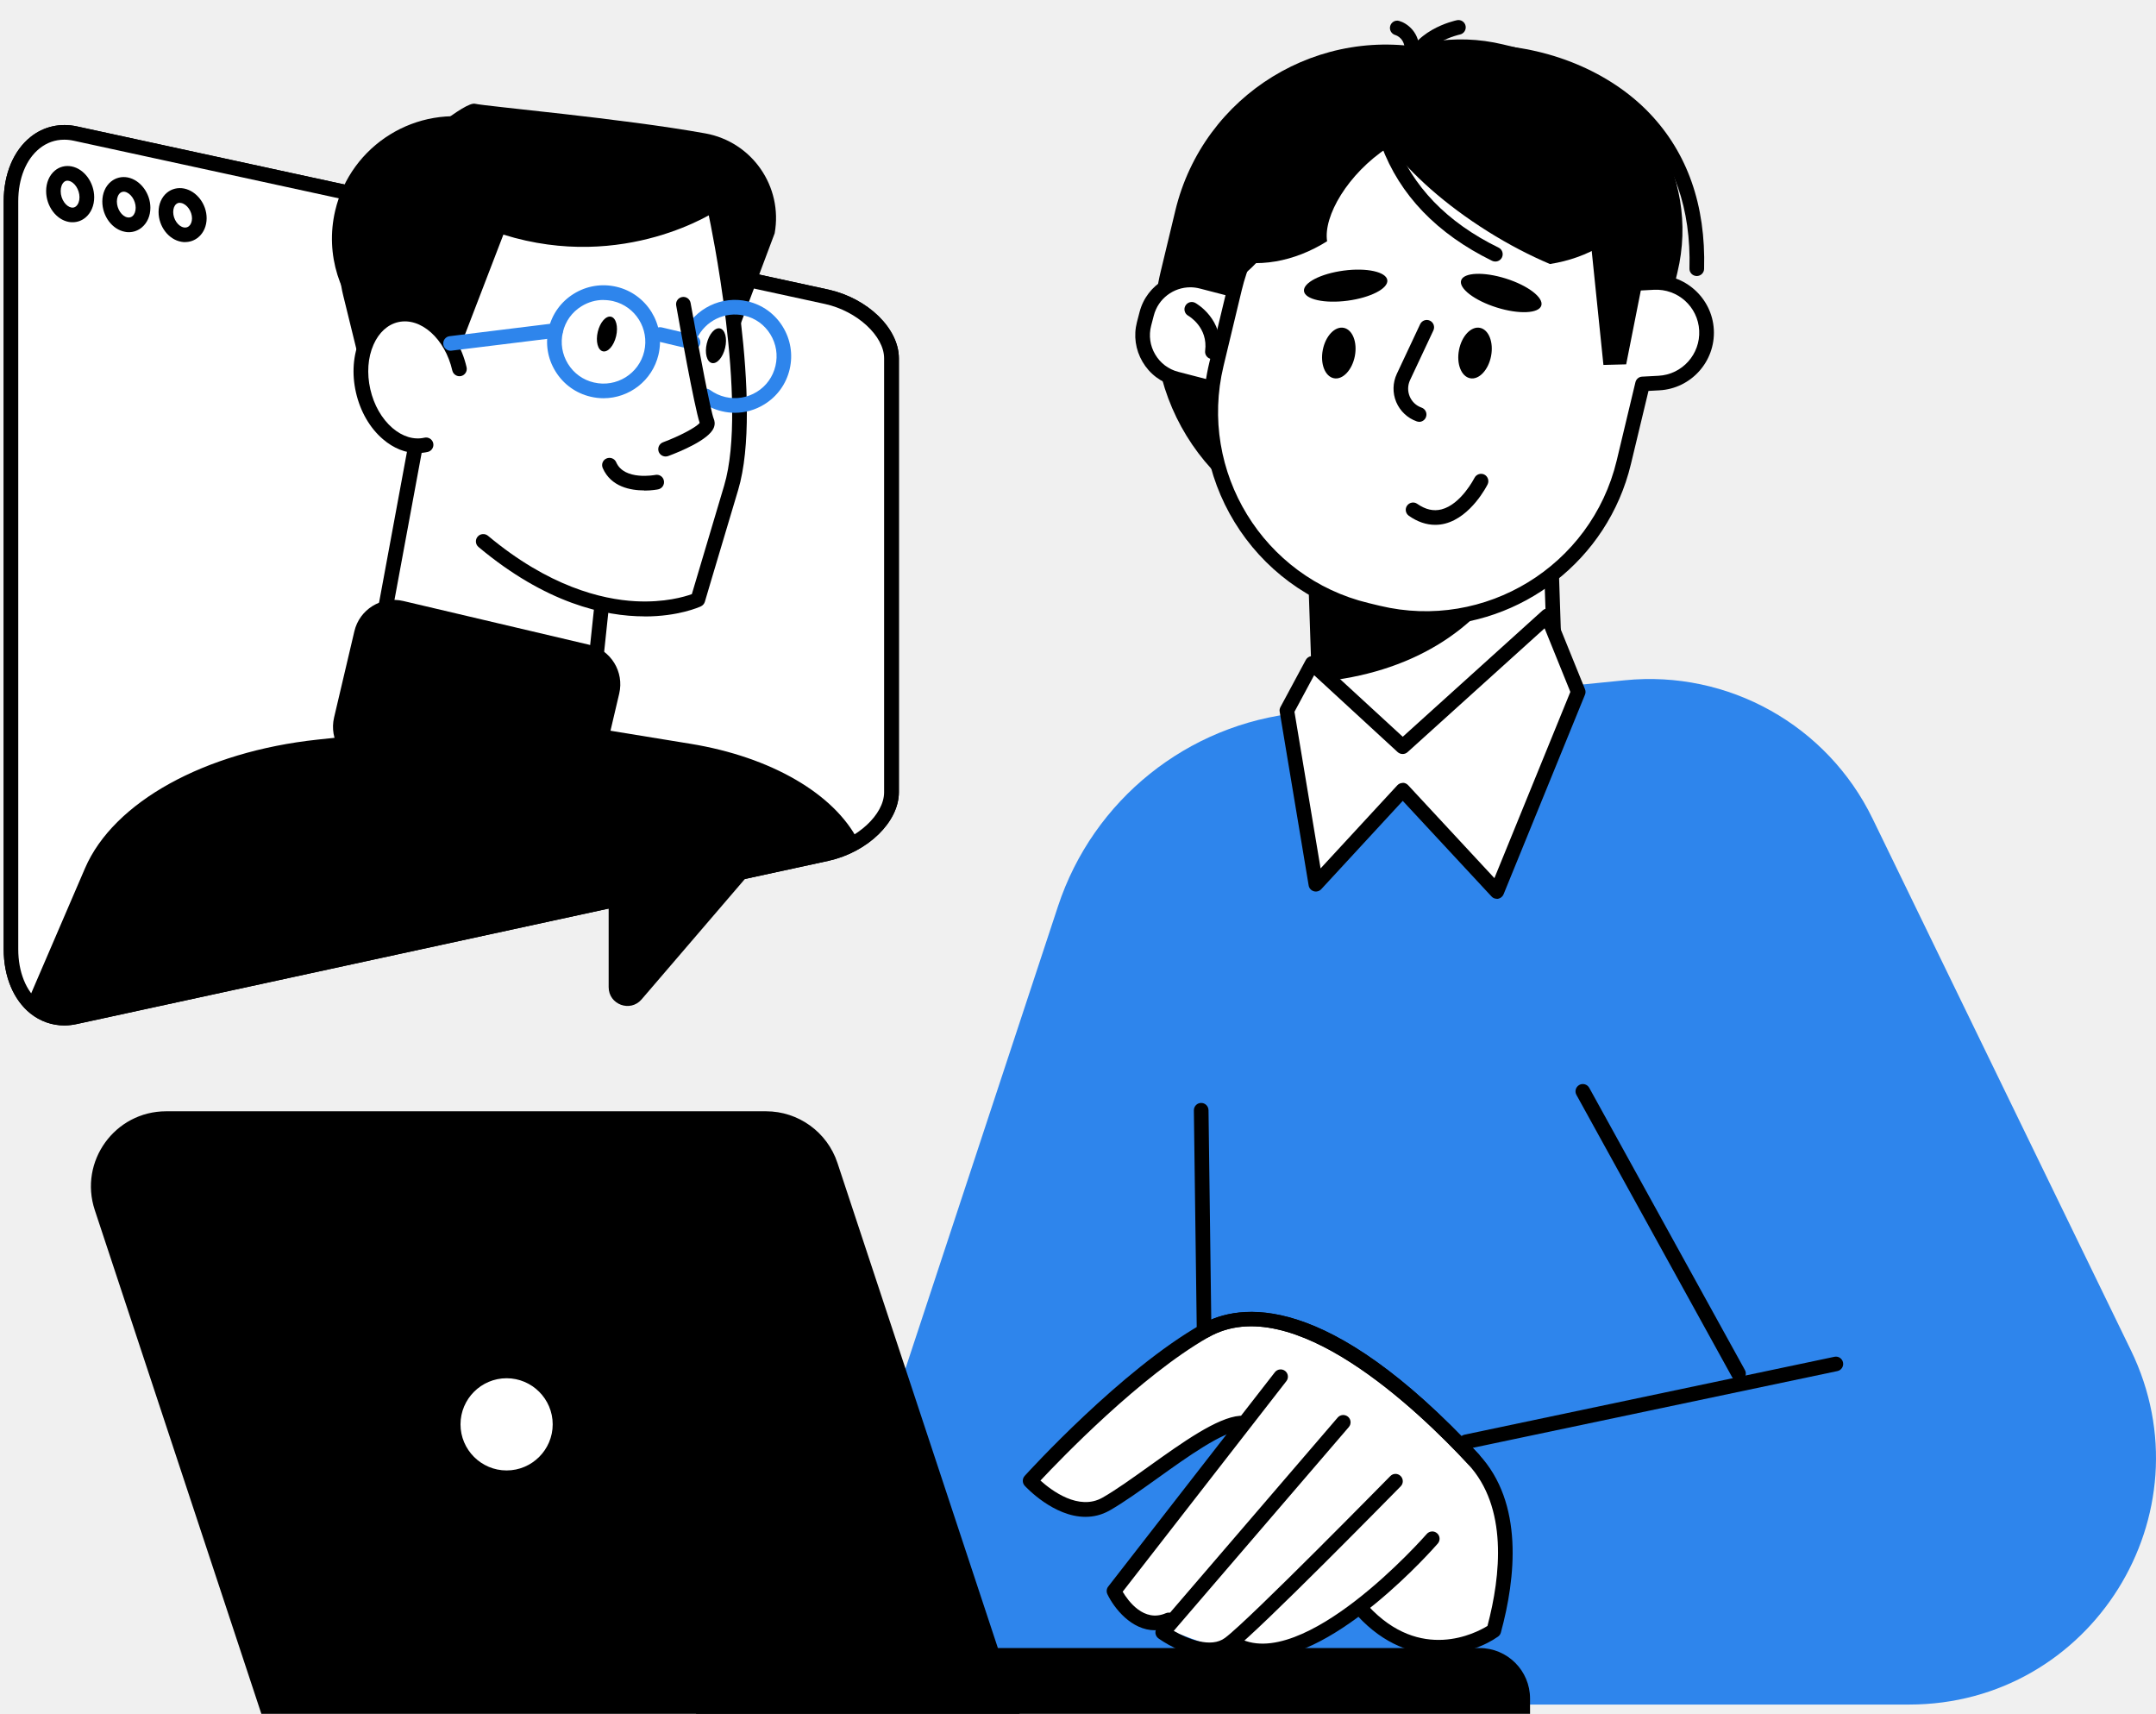
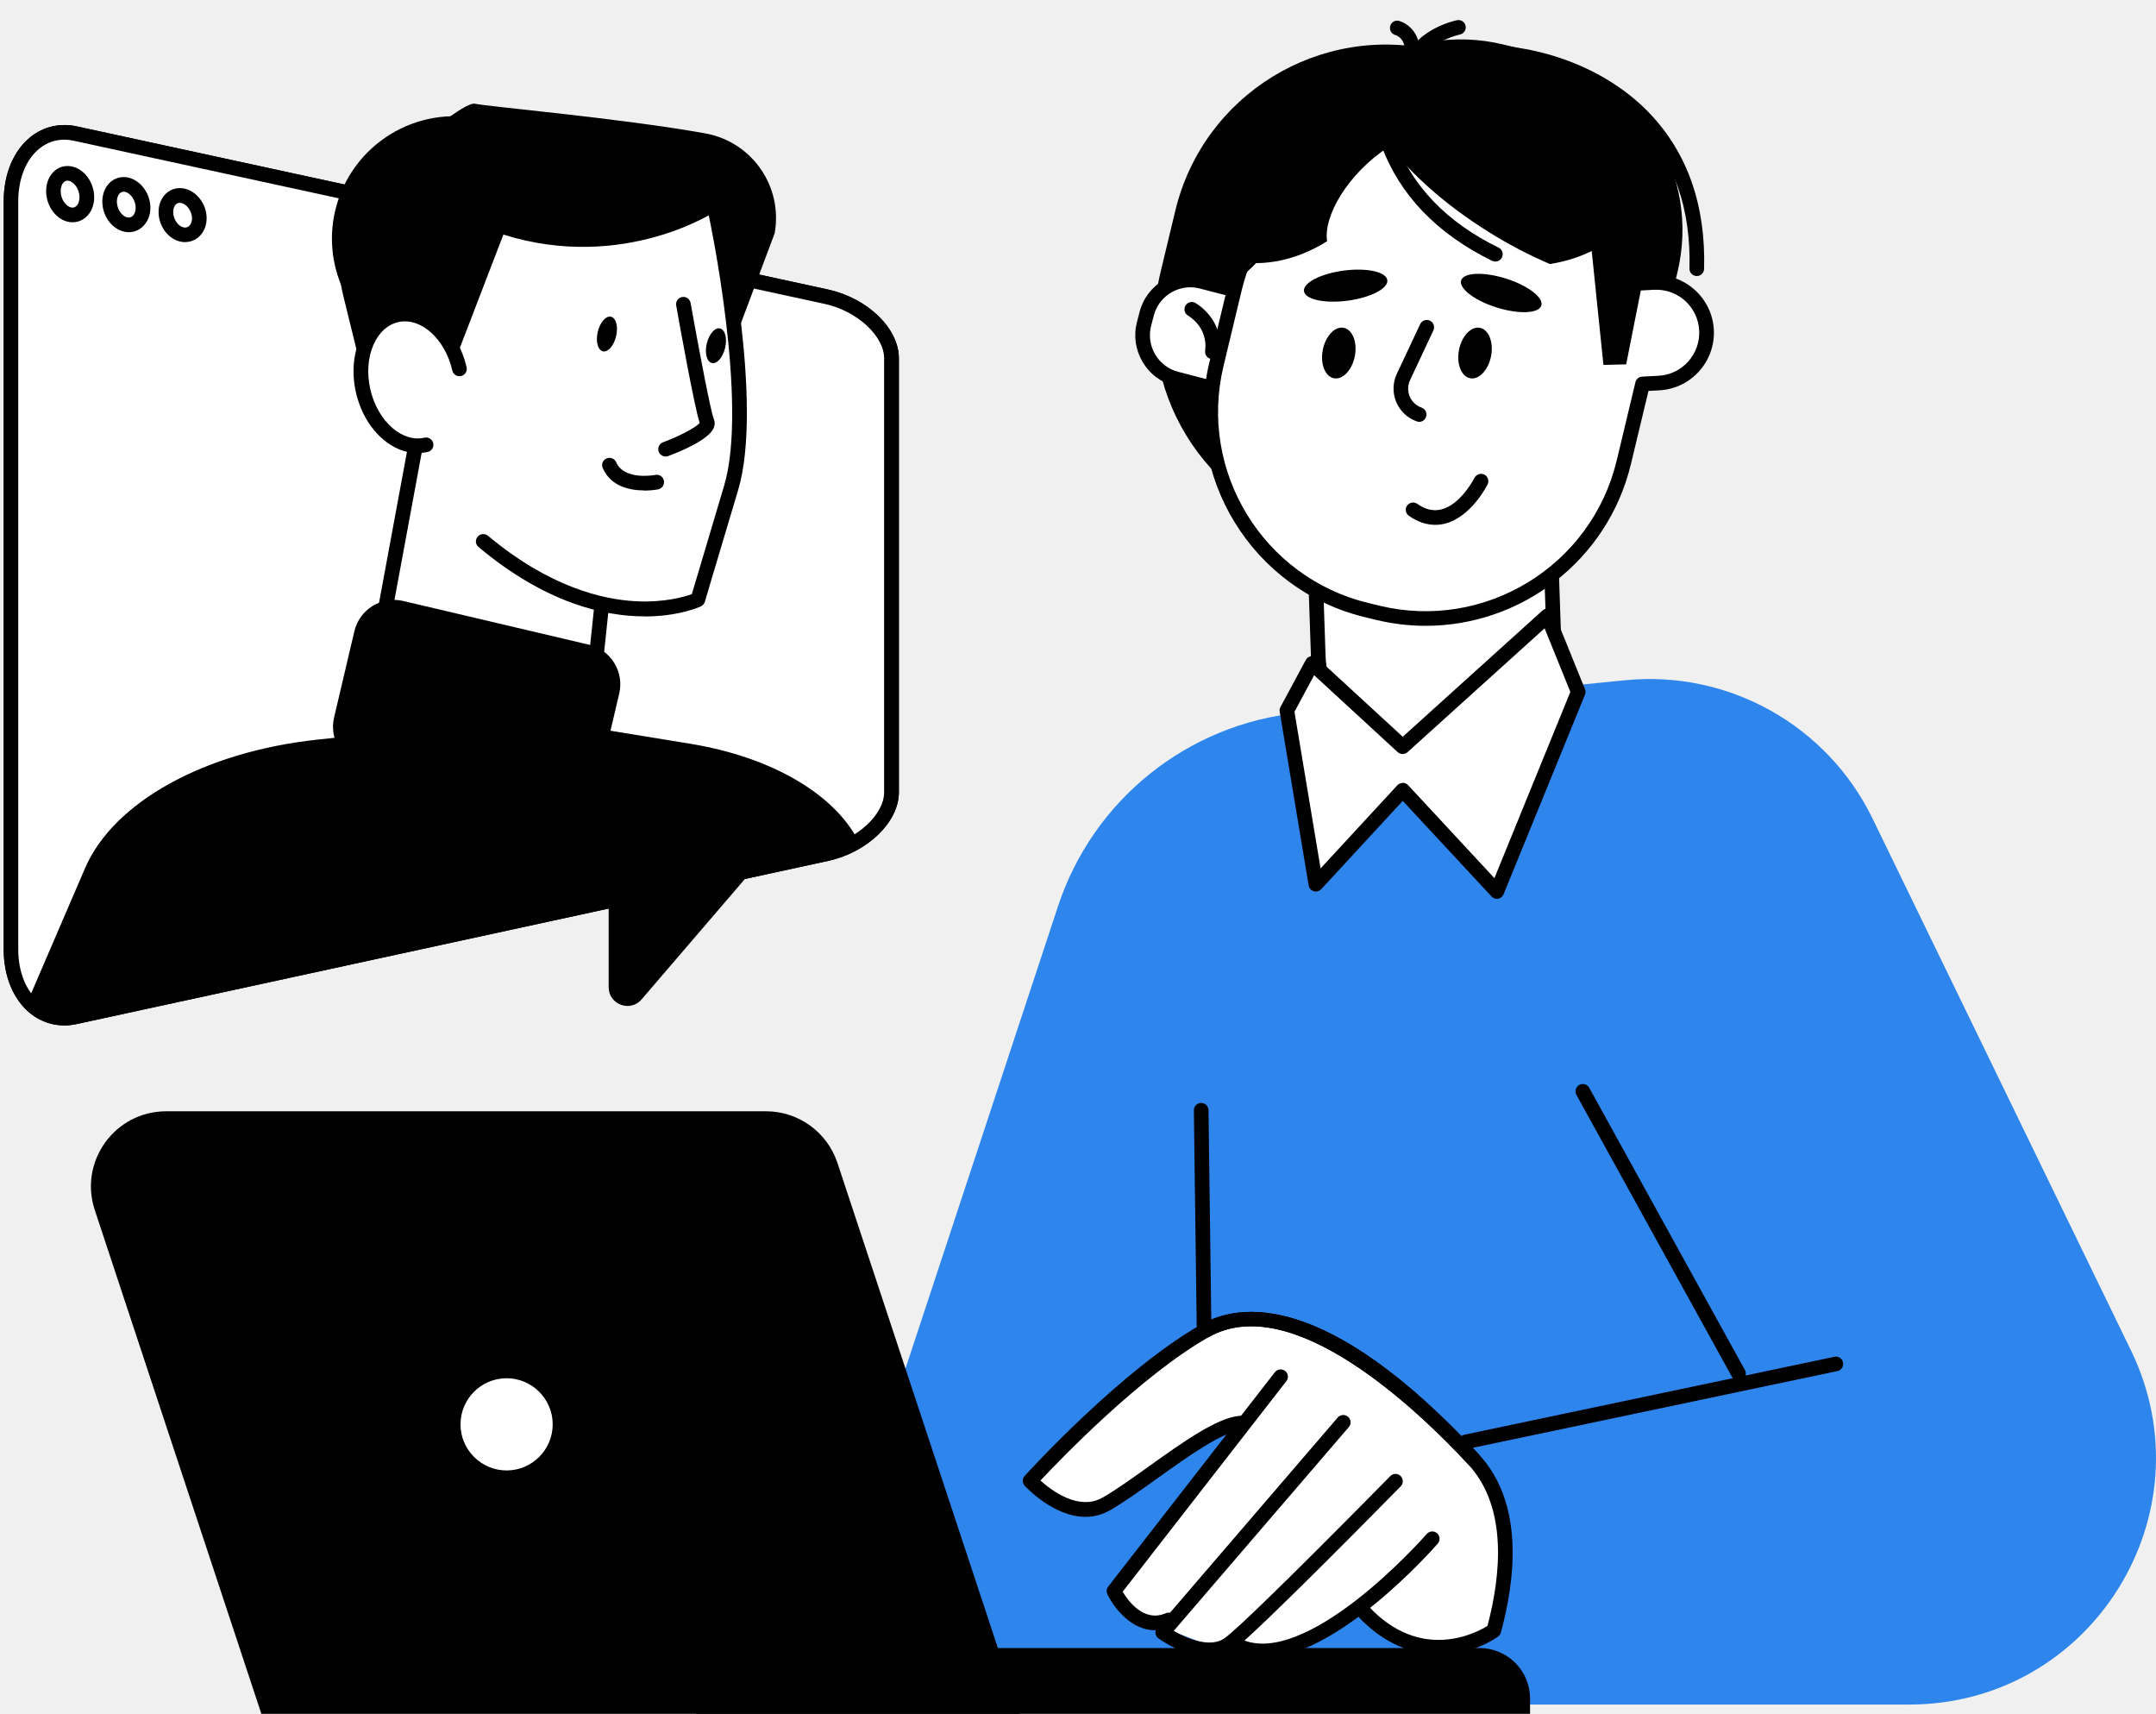
<svg xmlns="http://www.w3.org/2000/svg" width="229" height="182" viewBox="0 0 229 182" fill="none">
-   <g clip-path="url(#clip0_1_1869)">
+   <g clip-path="url(#clip0_17_86)">
    <path d="M84.402 181.005H202.79C222.124 181.005 234.782 160.77 226.335 143.387L198.897 86.931C194.071 77 183.565 71.133 172.585 72.237L137.997 75.695C126.147 76.876 116.107 84.927 112.377 96.233L84.402 181.005Z" fill="#2E85EC" />
    <path d="M128.035 152.906C127.608 152.906 127.266 152.564 127.258 152.137L126.807 117.906C126.807 117.479 127.142 117.121 127.577 117.121H127.584C128.012 117.121 128.354 117.463 128.362 117.891L128.812 152.121C128.812 152.549 128.478 152.906 128.043 152.906H128.035Z" fill="black" />
    <path d="M141.354 172.403L144.268 170.794C144.268 170.794 150.298 178.589 158.17 173.087C160.097 171.742 160.191 159.239 156.499 154.957C149.265 146.581 135.814 136.098 127.965 141.32C120.117 146.542 109.704 156.745 109.704 156.745C109.704 156.745 114.024 162.441 118.135 159.278C123.886 154.849 130.965 151.632 130.965 151.632L118.531 169.225C118.531 169.225 121.096 172.154 124.515 173.25C127.934 174.346 132.573 177.493 141.354 172.395V172.403Z" fill="white" />
    <path d="M115.283 161.073C111.918 161.073 108.996 157.942 108.841 157.771C108.569 157.475 108.569 157.017 108.841 156.721C109.253 156.263 119.106 145.469 127.584 140.644C131.664 138.32 140.911 137.022 157.074 154.429C157.369 154.74 157.346 155.237 157.035 155.525C156.724 155.82 156.227 155.797 155.94 155.486C150.609 149.743 137.243 136.937 128.361 141.996C121.165 146.091 112.664 154.926 110.512 157.219C111.67 158.26 114.576 160.475 117.109 159.029C118.516 158.229 120.225 157.001 122.043 155.704C125.61 153.155 129.294 150.52 131.71 150.342C132.138 150.318 132.511 150.629 132.542 151.057C132.573 151.484 132.254 151.857 131.827 151.888C129.853 152.036 126.185 154.654 122.953 156.97C121.103 158.291 119.355 159.542 117.886 160.382C117.016 160.879 116.145 161.073 115.298 161.073H115.283Z" fill="black" />
    <path d="M122.681 173.118C120.179 173.118 118.345 170.786 117.622 169.287C117.498 169.022 117.529 168.704 117.708 168.478L135.41 145.718C135.674 145.376 136.163 145.321 136.497 145.578C136.839 145.842 136.894 146.332 136.63 146.666L119.246 169.022C119.829 170.009 121.5 172.31 123.823 171.307C124.22 171.136 124.678 171.315 124.841 171.711C125.012 172.107 124.834 172.566 124.437 172.729C123.816 172.993 123.225 173.11 122.673 173.11L122.681 173.118Z" fill="black" />
    <path d="M128.47 175.985C125.844 175.985 123.194 174.089 123.046 173.98C122.867 173.856 122.759 173.654 122.727 173.444C122.704 173.227 122.766 173.009 122.906 172.846L142.084 150.528C142.364 150.202 142.854 150.171 143.18 150.443C143.506 150.722 143.545 151.212 143.266 151.538L124.67 173.18C126.1 174.019 128.61 175.053 130.117 173.926C132.713 171.991 147.516 156.892 147.672 156.745C147.975 156.434 148.464 156.434 148.767 156.737C149.07 157.04 149.078 157.53 148.775 157.833C148.161 158.454 133.731 173.164 131.042 175.169C130.257 175.76 129.364 175.978 128.47 175.978V175.985Z" fill="black" />
    <path d="M134.073 176.086C132.799 176.086 131.579 175.783 130.475 175.092C130.11 174.866 130.001 174.385 130.234 174.019C130.467 173.654 130.941 173.545 131.307 173.778C134.811 175.978 140.064 172.978 143.856 170.072C148.115 166.808 151.511 162.93 151.542 162.892C151.829 162.565 152.319 162.534 152.637 162.814C152.964 163.094 152.995 163.583 152.715 163.909C152.218 164.485 141.999 176.079 134.073 176.079V176.086Z" fill="black" />
    <path d="M152.855 175.682C150.135 175.682 147.034 174.672 144.175 171.571C143.88 171.253 143.903 170.763 144.221 170.476C144.532 170.18 145.03 170.204 145.317 170.522C150.865 176.529 156.756 173.421 157.991 172.659C159.413 167.282 160.167 160.039 155.932 155.486C150.601 149.743 137.236 136.937 128.354 141.996C127.981 142.205 127.507 142.081 127.297 141.708C127.087 141.335 127.211 140.861 127.584 140.651C131.664 138.328 140.911 137.03 157.074 154.437C161.869 159.597 160.991 167.577 159.413 173.366C159.367 173.537 159.258 173.693 159.11 173.794C157.781 174.734 155.497 175.69 152.855 175.69V175.682Z" fill="black" />
    <path d="M155.722 153.877C155.365 153.877 155.038 153.629 154.961 153.264C154.875 152.844 155.139 152.432 155.559 152.347L194.84 144.078C195.26 143.985 195.672 144.257 195.757 144.677C195.843 145.096 195.578 145.508 195.159 145.594L155.878 153.862C155.823 153.87 155.769 153.877 155.714 153.877H155.722Z" fill="black" />
    <path d="M154.223 80.387L151.622 80.475C145.424 80.685 140.221 75.823 140.011 69.625L139.513 54.923L164.567 54.075L165.065 68.777C165.275 74.974 160.413 80.177 154.216 80.387L154.223 80.387Z" fill="white" />
    <path d="M151.231 81.251C148.177 81.251 145.286 80.109 143.041 78.019C140.694 75.827 139.35 72.859 139.241 69.649L138.743 54.947C138.743 54.737 138.813 54.543 138.953 54.387C139.093 54.24 139.287 54.146 139.497 54.139L164.55 53.292C164.985 53.268 165.343 53.61 165.351 54.045L165.848 68.748C166.073 75.369 160.867 80.933 154.254 81.158L151.651 81.243C151.511 81.243 151.371 81.243 151.231 81.243V81.251ZM140.321 55.669L140.795 69.595C140.888 72.385 142.062 74.972 144.105 76.884C146.149 78.788 148.822 79.798 151.596 79.697L154.199 79.612C159.965 79.417 164.488 74.568 164.294 68.81L163.82 54.885L140.313 55.677L140.321 55.669Z" fill="black" />
-     <path d="M140.111 72.392L139.521 54.923L155.435 54.387L160.719 60.192C156.989 67.015 149.724 71.514 140.111 72.4V72.392Z" fill="black" />
    <path d="M157.76 6.619L152.584 5.375C140.228 2.407 127.805 10.017 124.836 22.373L123.273 28.878C120.304 41.234 127.914 53.658 140.27 56.626L145.446 57.87C157.802 60.839 170.225 53.229 173.194 40.873L174.757 34.367C177.726 22.011 170.116 9.588 157.76 6.619Z" fill="black" />
    <path d="M159.656 4.72L163.985 5.76C174.291 8.236 180.646 18.61 178.17 28.916L176.106 37.507C173.63 47.813 163.256 54.168 152.95 51.692L148.62 50.651C138.314 48.175 131.96 37.801 134.436 27.495L136.5 18.904C138.976 8.598 149.35 2.243 159.656 4.72Z" fill="black" />
    <path d="M180.224 29.311H180.201C179.773 29.296 179.431 28.946 179.447 28.511C179.618 22.177 177.807 16.994 174.07 13.085C170.122 8.959 163.96 6.426 157.58 6.317C157.153 6.317 156.811 5.952 156.818 5.524C156.818 5.097 157.207 4.747 157.611 4.763C164.395 4.88 170.969 7.592 175.196 12.013C179.229 16.233 181.188 21.797 181.001 28.557C180.993 28.977 180.644 29.311 180.224 29.311Z" fill="black" />
    <path d="M124.949 40.234L130.703 41.729C133.266 42.394 135.883 40.856 136.549 38.293L136.826 37.225C137.492 34.662 135.954 32.045 133.391 31.379L127.637 29.885C125.074 29.219 122.457 30.757 121.791 33.32L121.514 34.388C120.848 36.951 122.386 39.569 124.949 40.234Z" fill="white" />
    <path d="M131.921 42.661C131.455 42.661 130.981 42.599 130.514 42.482L124.756 40.99C123.319 40.617 122.106 39.708 121.353 38.418C120.599 37.128 120.389 35.636 120.762 34.199L121.042 33.126C121.811 30.158 124.857 28.363 127.834 29.14L133.592 30.632C136.56 31.401 138.355 34.447 137.578 37.423L137.298 38.496C136.925 39.933 136.008 41.146 134.726 41.899C133.856 42.404 132.892 42.669 131.913 42.669L131.921 42.661ZM126.435 30.507C124.648 30.507 123.016 31.704 122.549 33.515L122.27 34.587C121.998 35.628 122.153 36.709 122.697 37.633C123.241 38.558 124.111 39.218 125.145 39.483L130.903 40.975C131.936 41.247 133.024 41.091 133.949 40.547C134.874 40.003 135.534 39.133 135.799 38.099L136.078 37.027C136.638 34.882 135.34 32.691 133.203 32.132L127.445 30.64C127.111 30.554 126.769 30.507 126.435 30.507Z" fill="black" />
    <path d="M157.238 14.647L158.427 14.935C166.299 16.823 172.119 22.799 174.186 30.072L175.639 29.995C178.585 29.839 181.102 32.1 181.265 35.053C181.421 37.998 179.16 40.516 176.207 40.679L174.466 40.773C174.443 40.866 174.427 40.952 174.412 41.045L172.477 49.103C169.687 60.728 158 67.885 146.382 65.088L145.194 64.8C133.568 62.01 126.412 50.323 129.209 38.706L131.144 30.647C133.934 19.022 145.621 11.865 157.238 14.663V14.647Z" fill="white" />
    <path d="M151.433 66.456C149.708 66.456 147.952 66.254 146.196 65.834L145.007 65.546C132.985 62.656 125.557 50.533 128.447 38.512L130.382 30.453C133.273 18.432 145.395 11.003 157.417 13.894L158.606 14.181C166.26 16.023 172.399 21.773 174.753 29.264L175.593 29.218C178.942 29.031 181.856 31.634 182.035 35.007C182.213 38.38 179.618 41.27 176.245 41.449L175.095 41.511L173.23 49.274C170.767 59.539 161.559 66.456 151.433 66.456ZM152.179 14.826C142.761 14.826 134.19 21.26 131.89 30.819L129.955 38.877C127.266 50.067 134.182 61.35 145.364 64.039L146.553 64.326C157.735 67.015 169.026 60.099 171.715 48.917L173.704 40.602C173.782 40.26 174.069 40.011 174.419 39.996L176.16 39.903C178.678 39.77 180.612 37.61 180.48 35.092C180.348 32.575 178.211 30.64 175.67 30.772L174.217 30.85C173.86 30.865 173.526 30.632 173.432 30.29C171.365 23.048 165.545 17.453 158.233 15.696L157.044 15.409C155.412 15.02 153.78 14.826 152.171 14.826H152.179Z" fill="black" />
    <path d="M130.095 30.297V30.336C134.415 28.712 139.272 20.592 141.782 10.148V10.109C137.461 11.733 132.605 19.854 130.095 30.297Z" fill="black" />
    <path d="M128.774 38.123C128.774 38.123 128.704 38.123 128.673 38.123C128.245 38.069 127.95 37.68 128.004 37.253C128.331 34.766 126.287 33.569 126.202 33.523C125.829 33.313 125.697 32.839 125.906 32.466C126.116 32.093 126.582 31.961 126.955 32.163C127.08 32.233 130.009 33.896 129.543 37.455C129.489 37.843 129.155 38.131 128.774 38.131V38.123Z" fill="black" />
    <path d="M147.354 29.746C147.47 30.632 145.582 31.603 143.142 31.93C140.694 32.256 138.619 31.797 138.503 30.919C138.386 30.033 140.274 29.062 142.714 28.736C145.162 28.409 147.237 28.868 147.354 29.746Z" fill="black" />
    <path d="M163.711 32.45C163.447 33.297 161.318 33.391 158.971 32.652C156.617 31.914 154.93 30.624 155.194 29.777C155.459 28.93 157.588 28.837 159.935 29.575C162.289 30.313 163.975 31.603 163.711 32.45Z" fill="black" />
    <path d="M150.734 44.79C150.648 44.79 150.563 44.775 150.477 44.744C149.498 44.402 148.705 43.648 148.301 42.692C147.897 41.736 147.921 40.641 148.363 39.7L150.842 34.424C151.029 34.035 151.487 33.864 151.876 34.051C152.264 34.23 152.428 34.696 152.249 35.084L149.77 40.361C149.514 40.913 149.498 41.527 149.731 42.094C149.964 42.653 150.415 43.081 150.99 43.283C151.394 43.423 151.612 43.866 151.464 44.277C151.355 44.596 151.052 44.798 150.734 44.798V44.79Z" fill="black" />
    <path d="M152.435 55.732C151.495 55.732 150.563 55.413 149.646 54.776C149.296 54.527 149.203 54.046 149.451 53.696C149.7 53.346 150.182 53.253 150.531 53.502C151.417 54.115 152.257 54.31 153.104 54.092C155.186 53.564 156.6 50.766 156.616 50.743C156.81 50.362 157.276 50.207 157.657 50.393C158.038 50.588 158.193 51.054 158.007 51.435C157.937 51.575 156.266 54.885 153.492 55.6C153.135 55.693 152.785 55.732 152.435 55.732Z" fill="black" />
    <path d="M165.879 12.052C169.78 14.5 173.036 17.274 175.289 19.908C175.01 20.662 174.652 21.392 174.217 22.084C172.142 25.387 168.661 27.399 164.628 28.037C162.499 27.135 160.261 25.977 158.031 24.578C149.024 18.929 143.476 11.555 145.644 8.097C147.812 4.638 156.873 6.41 165.879 12.06V12.052Z" fill="black" />
    <path d="M132.721 16.209C129.201 19.185 127.546 23.009 127.577 26.482C128.284 26.863 129.03 27.181 129.815 27.422C133.545 28.557 137.492 27.788 140.958 25.62C140.546 22.946 143.149 18.47 147.4 15.665C156.267 9.806 143.289 7.28 132.729 16.225L132.721 16.209Z" fill="black" />
    <path d="M158.373 37.82C158.085 39.296 157.09 40.353 156.15 40.166C155.21 39.98 154.681 38.636 154.969 37.159C155.256 35.683 156.251 34.626 157.191 34.812C158.132 34.999 158.66 36.343 158.373 37.82Z" fill="black" />
    <path d="M143.904 37.82C143.616 39.296 142.621 40.353 141.681 40.166C140.741 39.98 140.212 38.636 140.5 37.159C140.788 35.683 141.782 34.626 142.722 34.812C143.663 34.999 144.191 36.343 143.904 37.82Z" fill="black" />
    <path d="M149.833 8.065C149.786 8.065 149.739 8.065 149.7 8.05C149.281 7.972 148.993 7.576 149.071 7.148C149.763 3.201 154.549 2.191 154.751 2.144C155.179 2.058 155.583 2.33 155.668 2.75C155.754 3.17 155.482 3.581 155.062 3.667C155.023 3.675 151.107 4.514 150.602 7.413C150.532 7.793 150.206 8.057 149.84 8.057L149.833 8.065Z" fill="black" />
    <path d="M149.964 6.317C149.964 6.317 149.925 6.317 149.91 6.317C149.483 6.286 149.164 5.913 149.195 5.485C149.296 4.125 148.371 3.768 148.185 3.714C147.781 3.589 147.54 3.162 147.664 2.75C147.788 2.338 148.208 2.105 148.612 2.222C149.42 2.447 150.905 3.442 150.749 5.602C150.718 6.014 150.376 6.325 149.972 6.325L149.964 6.317Z" fill="black" />
    <path d="M158.823 27.772C158.707 27.772 158.59 27.749 158.481 27.695C152.63 24.827 148.674 20.716 146.724 15.463C146.576 15.059 146.778 14.616 147.182 14.461C147.587 14.313 148.03 14.515 148.185 14.919C149.996 19.784 153.687 23.615 159.173 26.296C159.561 26.482 159.717 26.949 159.53 27.337C159.398 27.609 159.118 27.772 158.831 27.772H158.823Z" fill="black" />
    <path d="M175.53 24.532L172.725 38.69L170.308 38.752L168.506 21.229L175.53 24.532Z" fill="black" />
    <path d="M136.684 75.439L139.761 93.894L148.993 83.901L158.986 94.664L167.635 73.465L164.364 65.391L148.993 79.285L139.381 70.442L136.684 75.439Z" fill="white" />
    <path d="M158.986 95.441C158.768 95.441 158.566 95.355 158.419 95.192L148.993 85.043L140.336 94.423C140.134 94.64 139.823 94.726 139.543 94.64C139.256 94.555 139.046 94.314 138.999 94.026L135.922 75.571C135.891 75.4 135.922 75.229 136.008 75.073L138.696 70.077C138.813 69.867 139.015 69.719 139.248 69.68C139.489 69.642 139.73 69.712 139.901 69.875L148.993 78.236L163.843 64.824C164.029 64.653 164.293 64.583 164.534 64.645C164.783 64.699 164.985 64.878 165.078 65.111L168.35 73.185C168.427 73.372 168.427 73.581 168.35 73.768L159.701 94.967C159.6 95.215 159.382 95.386 159.118 95.441C159.071 95.448 159.025 95.456 158.978 95.456L158.986 95.441ZM148.993 83.124C149.21 83.124 149.412 83.217 149.56 83.373L158.729 93.249L166.795 73.473L164.06 66.72L149.505 79.868C149.21 80.14 148.752 80.132 148.456 79.868L139.582 71.701L137.492 75.586L140.266 92.216L148.418 83.388C148.565 83.233 148.767 83.139 148.985 83.139L148.993 83.124Z" fill="black" />
    <path d="M73.935 175.006H157.152C160.113 175.006 162.514 177.408 162.514 180.368V181.992H73.935V175.006Z" fill="black" />
    <path d="M108.305 181.992H27.761L10.067 128.497C8.357 123.33 12.204 118.007 17.651 118.007H81.364C84.806 118.007 87.86 120.214 88.948 123.485L108.305 182V181.992Z" fill="black" />
    <path d="M59.329 152.544C60.049 149.494 58.16 146.439 55.111 145.72C52.062 145 49.007 146.888 48.287 149.937C47.567 152.987 49.456 156.042 52.505 156.762C55.554 157.481 58.609 155.593 59.329 152.544Z" fill="white" />
    <path d="M53.809 157.7C50.25 157.7 47.359 154.81 47.359 151.251C47.359 147.692 50.25 144.801 53.809 144.801C57.368 144.801 60.259 147.692 60.259 151.251C60.259 154.81 57.368 157.7 53.809 157.7ZM53.809 146.355C51.112 146.355 48.913 148.554 48.913 151.251C48.913 153.947 51.112 156.146 53.809 156.146C56.505 156.146 58.705 153.947 58.705 151.251C58.705 148.554 56.505 146.355 53.809 146.355Z" fill="black" />
    <path d="M184.661 146.643C184.389 146.643 184.124 146.495 183.977 146.239L167.441 116.266C167.231 115.893 167.371 115.419 167.744 115.21C168.117 115 168.591 115.14 168.8 115.513L185.337 145.485C185.546 145.858 185.407 146.332 185.034 146.542C184.917 146.604 184.785 146.635 184.661 146.635V146.643Z" fill="black" />
    <path d="M87.837 90.646C61.23 96.42 34.623 102.201 8.024 107.975C4.239 108.822 1.17 105.605 1.17 100.787V21.377C1.17 16.559 4.239 13.342 8.024 14.189C34.631 19.962 61.238 25.744 87.837 31.518C91.621 32.365 94.691 35.287 94.691 38.038C94.691 53.4 94.691 68.763 94.691 84.119C94.691 86.869 91.621 89.791 87.837 90.638V90.646Z" fill="white" />
    <path d="M6.834 108.892C5.529 108.892 4.285 108.457 3.236 107.625C1.426 106.172 0.392 103.685 0.392 100.802V21.377C0.392 18.486 1.434 15.999 3.244 14.546C4.643 13.427 6.399 13.031 8.194 13.427L88.008 30.756C92.196 31.696 95.468 34.89 95.475 38.037V84.126C95.475 87.266 92.204 90.467 88.016 91.407L8.186 108.736C7.736 108.837 7.277 108.892 6.834 108.892ZM6.819 14.834C5.863 14.834 4.977 15.144 4.208 15.758C2.77 16.908 1.939 18.96 1.939 21.377V100.795C1.939 103.211 2.762 105.255 4.2 106.405C5.241 107.237 6.5 107.516 7.845 107.221L87.666 89.892C91.054 89.131 93.906 86.496 93.906 84.134V38.045C93.906 35.683 91.046 33.041 87.658 32.287L7.86 14.95C7.51 14.872 7.161 14.834 6.827 14.834H6.819Z" fill="black" />
    <path d="M87.837 90.646C61.23 96.42 34.623 102.201 8.024 107.975C4.239 108.822 1.17 105.605 1.17 100.787V21.377C1.17 16.559 4.239 13.342 8.024 14.189C34.631 19.962 61.238 25.744 87.837 31.518C91.621 32.365 94.691 35.287 94.691 38.038C94.691 53.4 94.691 68.763 94.691 84.119C94.691 86.869 91.621 89.791 87.837 90.638V90.646Z" fill="white" />
    <path d="M6.834 108.892C5.529 108.892 4.285 108.457 3.236 107.625C1.426 106.172 0.392 103.685 0.392 100.802V21.377C0.392 18.486 1.434 15.999 3.244 14.546C4.643 13.427 6.399 13.031 8.194 13.427L88.008 30.756C92.196 31.696 95.468 34.89 95.475 38.037V84.126C95.475 87.266 92.204 90.467 88.016 91.407L8.186 108.736C7.736 108.837 7.277 108.892 6.834 108.892ZM6.819 14.834C5.863 14.834 4.977 15.144 4.208 15.758C2.77 16.908 1.939 18.96 1.939 21.377V100.795C1.939 103.211 2.762 105.255 4.2 106.405C5.241 107.237 6.5 107.516 7.845 107.221L87.666 89.892C91.054 89.131 93.906 86.496 93.906 84.134V38.045C93.906 35.683 91.046 33.041 87.658 32.287L7.86 14.95C7.51 14.872 7.161 14.834 6.827 14.834H6.819Z" fill="black" />
    <path d="M7.705 23.599C7.573 23.599 7.441 23.591 7.316 23.568C5.964 23.327 4.9 21.89 4.9 20.289C4.9 19.395 5.242 18.603 5.832 18.113C6.329 17.701 6.959 17.546 7.604 17.67C8.948 17.934 10.005 19.372 10.005 20.949C10.005 21.828 9.671 22.605 9.088 23.094C8.692 23.428 8.218 23.599 7.713 23.599H7.705ZM7.161 19.185C7.029 19.185 6.912 19.232 6.811 19.317C6.586 19.504 6.446 19.869 6.446 20.289C6.446 21.206 7.044 21.944 7.581 22.037C7.767 22.068 7.938 22.03 8.078 21.905C8.303 21.711 8.443 21.361 8.443 20.949C8.443 20.134 7.907 19.317 7.293 19.201C7.246 19.193 7.2 19.185 7.161 19.185Z" fill="black" />
    <path d="M13.681 24.656C13.549 24.656 13.416 24.648 13.284 24.617C11.925 24.376 10.868 22.962 10.868 21.4C10.868 20.538 11.202 19.76 11.785 19.286C12.29 18.875 12.927 18.719 13.572 18.843C14.916 19.115 15.973 20.53 15.973 22.061C15.973 22.908 15.647 23.661 15.072 24.143C14.675 24.477 14.194 24.656 13.681 24.656ZM13.129 20.359C12.997 20.359 12.873 20.405 12.764 20.491C12.546 20.67 12.414 21.012 12.414 21.4C12.414 22.193 12.943 22.985 13.549 23.086C13.743 23.117 13.922 23.079 14.069 22.954C14.287 22.768 14.411 22.441 14.411 22.061C14.411 21.284 13.875 20.491 13.261 20.366C13.214 20.359 13.168 20.351 13.129 20.351V20.359Z" fill="black" />
    <path d="M19.664 25.713C19.532 25.713 19.392 25.697 19.26 25.674C17.908 25.441 16.843 24.05 16.843 22.511C16.843 21.672 17.169 20.926 17.737 20.46C18.242 20.048 18.887 19.892 19.547 20.017C20.892 20.289 21.948 21.672 21.948 23.172C21.948 23.988 21.63 24.726 21.07 25.192C20.674 25.526 20.184 25.705 19.672 25.705L19.664 25.713ZM19.096 21.532C18.957 21.532 18.832 21.579 18.724 21.664C18.514 21.835 18.397 22.146 18.397 22.519C18.397 23.281 18.926 24.042 19.524 24.151C19.734 24.19 19.913 24.143 20.068 24.019C20.27 23.848 20.394 23.545 20.394 23.187C20.394 22.441 19.858 21.68 19.244 21.555C19.198 21.548 19.143 21.54 19.096 21.54V21.532Z" fill="black" />
    <path d="M42.02 33.103C45.401 32.264 47.172 33.702 48.074 35.054C48.198 35.24 48.315 35.434 48.416 35.636C48.688 28.798 50.786 24.05 54.663 21.494C58.036 19.271 62.838 18.735 68.55 19.963C72.839 20.88 76.173 22.473 76.204 22.488C76.305 22.535 76.375 22.628 76.398 22.737C76.577 23.553 80.68 42.91 77.984 51.908C75.287 60.923 74.448 63.775 74.448 63.775C74.417 63.876 74.347 63.961 74.254 64C74.191 64.031 70.275 65.764 64.237 64.528L63.382 72.571C63.367 72.68 63.312 72.781 63.219 72.835C63.095 72.913 61.307 73.986 56.334 72.812C52.83 71.988 47.748 70.053 40.559 65.865C40.427 65.787 40.358 65.64 40.389 65.484L43.691 47.627C41.228 47.254 38.943 44.853 38.189 41.573C37.28 37.571 38.951 33.841 42.005 33.088L42.02 33.103Z" fill="white" />
    <path d="M51.244 12.689C54.298 13.412 56.847 15.152 58.611 17.468C49.752 17.833 41.787 24.236 39.596 33.569C39.502 33.981 39.417 34.393 39.347 34.805C36.091 31.728 34.506 27.049 35.602 22.372C37.249 15.378 44.251 11.042 51.244 12.689Z" fill="black" />
    <path d="M46.45 43.151L38.803 40.936L36.449 31.355C35.283 26.622 36.837 21.625 40.489 18.401C44.554 14.803 49.41 10.77 50.459 11.018C51.648 11.298 66.086 12.572 74.914 14.165C79.879 15.059 83.174 19.807 82.281 24.773L78.527 34.774L76.173 22.34C76.173 22.34 66.374 28.946 53.467 24.913L46.457 43.143L46.45 43.151Z" fill="black" />
-     <path d="M64.105 42.288C63.654 42.288 63.188 42.234 62.729 42.125C61.167 41.76 59.846 40.804 59.007 39.444C58.16 38.084 57.904 36.476 58.269 34.914C58.634 33.352 59.59 32.031 60.95 31.192C62.31 30.352 63.918 30.088 65.48 30.453C68.697 31.207 70.702 34.447 69.941 37.665C69.288 40.423 66.825 42.288 64.105 42.288ZM64.097 31.852C63.281 31.852 62.481 32.077 61.766 32.52C60.755 33.142 60.048 34.121 59.784 35.279C59.512 36.437 59.706 37.626 60.328 38.636C60.95 39.646 61.929 40.353 63.087 40.617C65.472 41.177 67.866 39.693 68.425 37.315C68.985 34.929 67.501 32.536 65.123 31.976C64.781 31.899 64.439 31.86 64.097 31.86V31.852Z" fill="#2E85EC" />
    <path d="M68.433 52.079C66.987 52.079 64.889 51.706 64.019 49.701C63.848 49.305 64.027 48.847 64.423 48.683C64.82 48.513 65.278 48.691 65.449 49.087C66.304 51.061 69.567 50.44 69.606 50.432C70.026 50.346 70.438 50.618 70.516 51.046C70.601 51.465 70.329 51.877 69.909 51.963C69.847 51.978 69.241 52.095 68.441 52.095L68.433 52.079Z" fill="black" />
    <path d="M45.246 47.238C42.417 47.883 39.425 45.319 38.563 41.511C37.7 37.703 39.285 34.098 42.106 33.453C44.927 32.808 47.926 35.372 48.789 39.18L45.246 47.238Z" fill="white" />
    <path d="M44.359 48.116C43.085 48.116 41.803 47.611 40.668 46.632C39.277 45.443 38.267 43.687 37.809 41.682C37.35 39.677 37.506 37.657 38.244 35.978C39.013 34.23 40.327 33.056 41.943 32.691C45.183 31.953 48.595 34.789 49.558 39.001C49.651 39.421 49.395 39.833 48.975 39.934C48.556 40.027 48.144 39.763 48.043 39.351C47.273 35.97 44.694 33.663 42.292 34.206C41.173 34.463 40.241 35.31 39.674 36.6C39.068 37.968 38.951 39.646 39.332 41.332C39.713 43.011 40.552 44.472 41.686 45.451C42.759 46.368 43.963 46.733 45.082 46.477C45.502 46.383 45.914 46.64 46.015 47.059C46.108 47.479 45.852 47.891 45.432 47.992C45.082 48.07 44.725 48.108 44.367 48.108L44.359 48.116Z" fill="black" />
-     <path d="M73.616 37.12C73.554 37.12 73.5 37.12 73.438 37.097L69.941 36.273C69.521 36.172 69.265 35.761 69.358 35.341C69.459 34.921 69.879 34.665 70.29 34.766L73.787 35.59C74.207 35.691 74.463 36.11 74.37 36.522C74.285 36.88 73.966 37.12 73.616 37.12Z" fill="#2E85EC" />
    <path d="M65.441 35.699C65.2 36.717 64.571 37.431 64.035 37.307C63.499 37.183 63.25 36.258 63.491 35.24C63.732 34.222 64.361 33.507 64.897 33.632C65.433 33.756 65.682 34.681 65.441 35.699Z" fill="black" />
    <path d="M77.02 36.942C76.779 37.96 76.149 38.675 75.613 38.55C75.077 38.426 74.828 37.501 75.069 36.483C75.31 35.465 75.939 34.751 76.476 34.875C77.012 34.999 77.261 35.924 77.02 36.942Z" fill="black" />
-     <path d="M47.856 37.245C47.468 37.245 47.133 36.958 47.087 36.561C47.032 36.134 47.336 35.745 47.763 35.699L58.929 34.323C59.357 34.269 59.745 34.572 59.792 34.999C59.846 35.427 59.543 35.815 59.116 35.862L47.949 37.237C47.949 37.237 47.887 37.237 47.856 37.237V37.245Z" fill="#2E85EC" />
    <path d="M68.464 65.453C64.191 65.453 57.958 64.054 50.825 58.086C50.498 57.814 50.452 57.317 50.731 56.991C51.004 56.664 51.493 56.618 51.827 56.89C58.277 62.282 63.903 63.65 67.493 63.844C70.57 64.008 72.707 63.37 73.484 63.091C73.78 62.073 74.751 58.809 76.911 51.582C79.522 42.863 75.349 23.172 75.303 22.978C75.21 22.558 75.481 22.146 75.901 22.053C76.321 21.967 76.733 22.232 76.826 22.651C77.004 23.475 81.123 42.933 78.403 52.033C75.707 61.039 74.868 63.899 74.868 63.899C74.805 64.117 74.65 64.287 74.448 64.388C74.254 64.474 72.055 65.461 68.472 65.461L68.464 65.453Z" fill="black" />
    <path d="M40.762 66.339C40.715 66.339 40.668 66.339 40.622 66.323C40.202 66.246 39.922 65.841 40 65.414L43.334 47.393C43.411 46.974 43.816 46.694 44.243 46.772C44.663 46.849 44.942 47.254 44.864 47.673L41.531 65.694C41.461 66.067 41.135 66.331 40.769 66.331L40.762 66.339Z" fill="black" />
    <path d="M63.04 73.317C63.04 73.317 62.986 73.317 62.955 73.317C62.527 73.27 62.216 72.89 62.263 72.462L63.141 64.171C63.188 63.743 63.561 63.44 63.996 63.479C64.423 63.526 64.734 63.907 64.687 64.334L63.809 72.626C63.77 73.022 63.428 73.317 63.04 73.317Z" fill="black" />
-     <path d="M78.061 43.835C77.603 43.835 77.136 43.78 76.678 43.671C75.893 43.485 75.163 43.151 74.51 42.677C74.16 42.42 74.09 41.938 74.339 41.589C74.595 41.239 75.077 41.169 75.427 41.418C75.909 41.767 76.445 42.016 77.028 42.156C78.185 42.428 79.374 42.234 80.385 41.612C81.395 40.99 82.094 40.011 82.366 38.853C82.638 37.696 82.444 36.507 81.822 35.496C81.201 34.486 80.221 33.779 79.064 33.515C77.012 33.033 74.898 34.067 74.013 35.971C73.834 36.359 73.375 36.53 72.979 36.351C72.591 36.172 72.419 35.706 72.598 35.318C73.787 32.746 76.655 31.355 79.413 32C80.975 32.365 82.296 33.321 83.135 34.681C83.975 36.04 84.239 37.649 83.874 39.211C83.508 40.773 82.553 42.094 81.193 42.933C80.229 43.532 79.149 43.835 78.046 43.835H78.061Z" fill="#2E85EC" />
    <path d="M70.695 48.474C70.376 48.474 70.081 48.279 69.964 47.969C69.817 47.565 70.019 47.121 70.423 46.966C72.21 46.298 73.951 45.373 74.316 44.907C73.749 43.197 72.148 34.276 71.822 32.442C71.744 32.023 72.023 31.619 72.451 31.541C72.878 31.463 73.275 31.751 73.352 32.17C74.324 37.633 75.52 43.803 75.808 44.464C75.901 44.681 75.979 45.023 75.808 45.443C75.272 46.71 72.249 47.953 70.975 48.427C70.881 48.458 70.796 48.474 70.703 48.474H70.695Z" fill="black" />
    <path d="M38.702 81.383L58.422 86.023C60.744 86.57 63.07 85.13 63.617 82.807L65.77 73.654C66.317 71.331 64.877 69.005 62.554 68.459L42.834 63.819C40.511 63.272 38.185 64.712 37.639 67.035L35.485 76.188C34.939 78.511 36.379 80.837 38.702 81.383Z" fill="black" />
    <path d="M8.023 107.983C34.63 102.209 61.237 96.427 87.837 90.654C89.041 90.382 90.176 89.9 91.155 89.286C88.614 84.313 81.939 80.388 73.337 78.982L55.977 76.153L33.729 78.539C21.707 79.829 12.064 85.168 9.033 92.192L2.972 106.273C4.223 107.734 6.018 108.426 8.015 107.975L8.023 107.983Z" fill="black" />
    <path d="M64.649 91.812V104.828C64.649 106.677 66.949 107.524 68.146 106.126L80.602 91.61C81.784 90.234 80.657 88.121 78.854 88.338L66.397 89.838C65.395 89.962 64.649 90.809 64.649 91.812Z" fill="black" />
  </g>
  <defs>
-     <clipPath id="clip0_1_1869">
+     <clipPath id="clip0_17_86">
      <rect width="229" height="182" fill="white" />
    </clipPath>
  </defs>
</svg>
